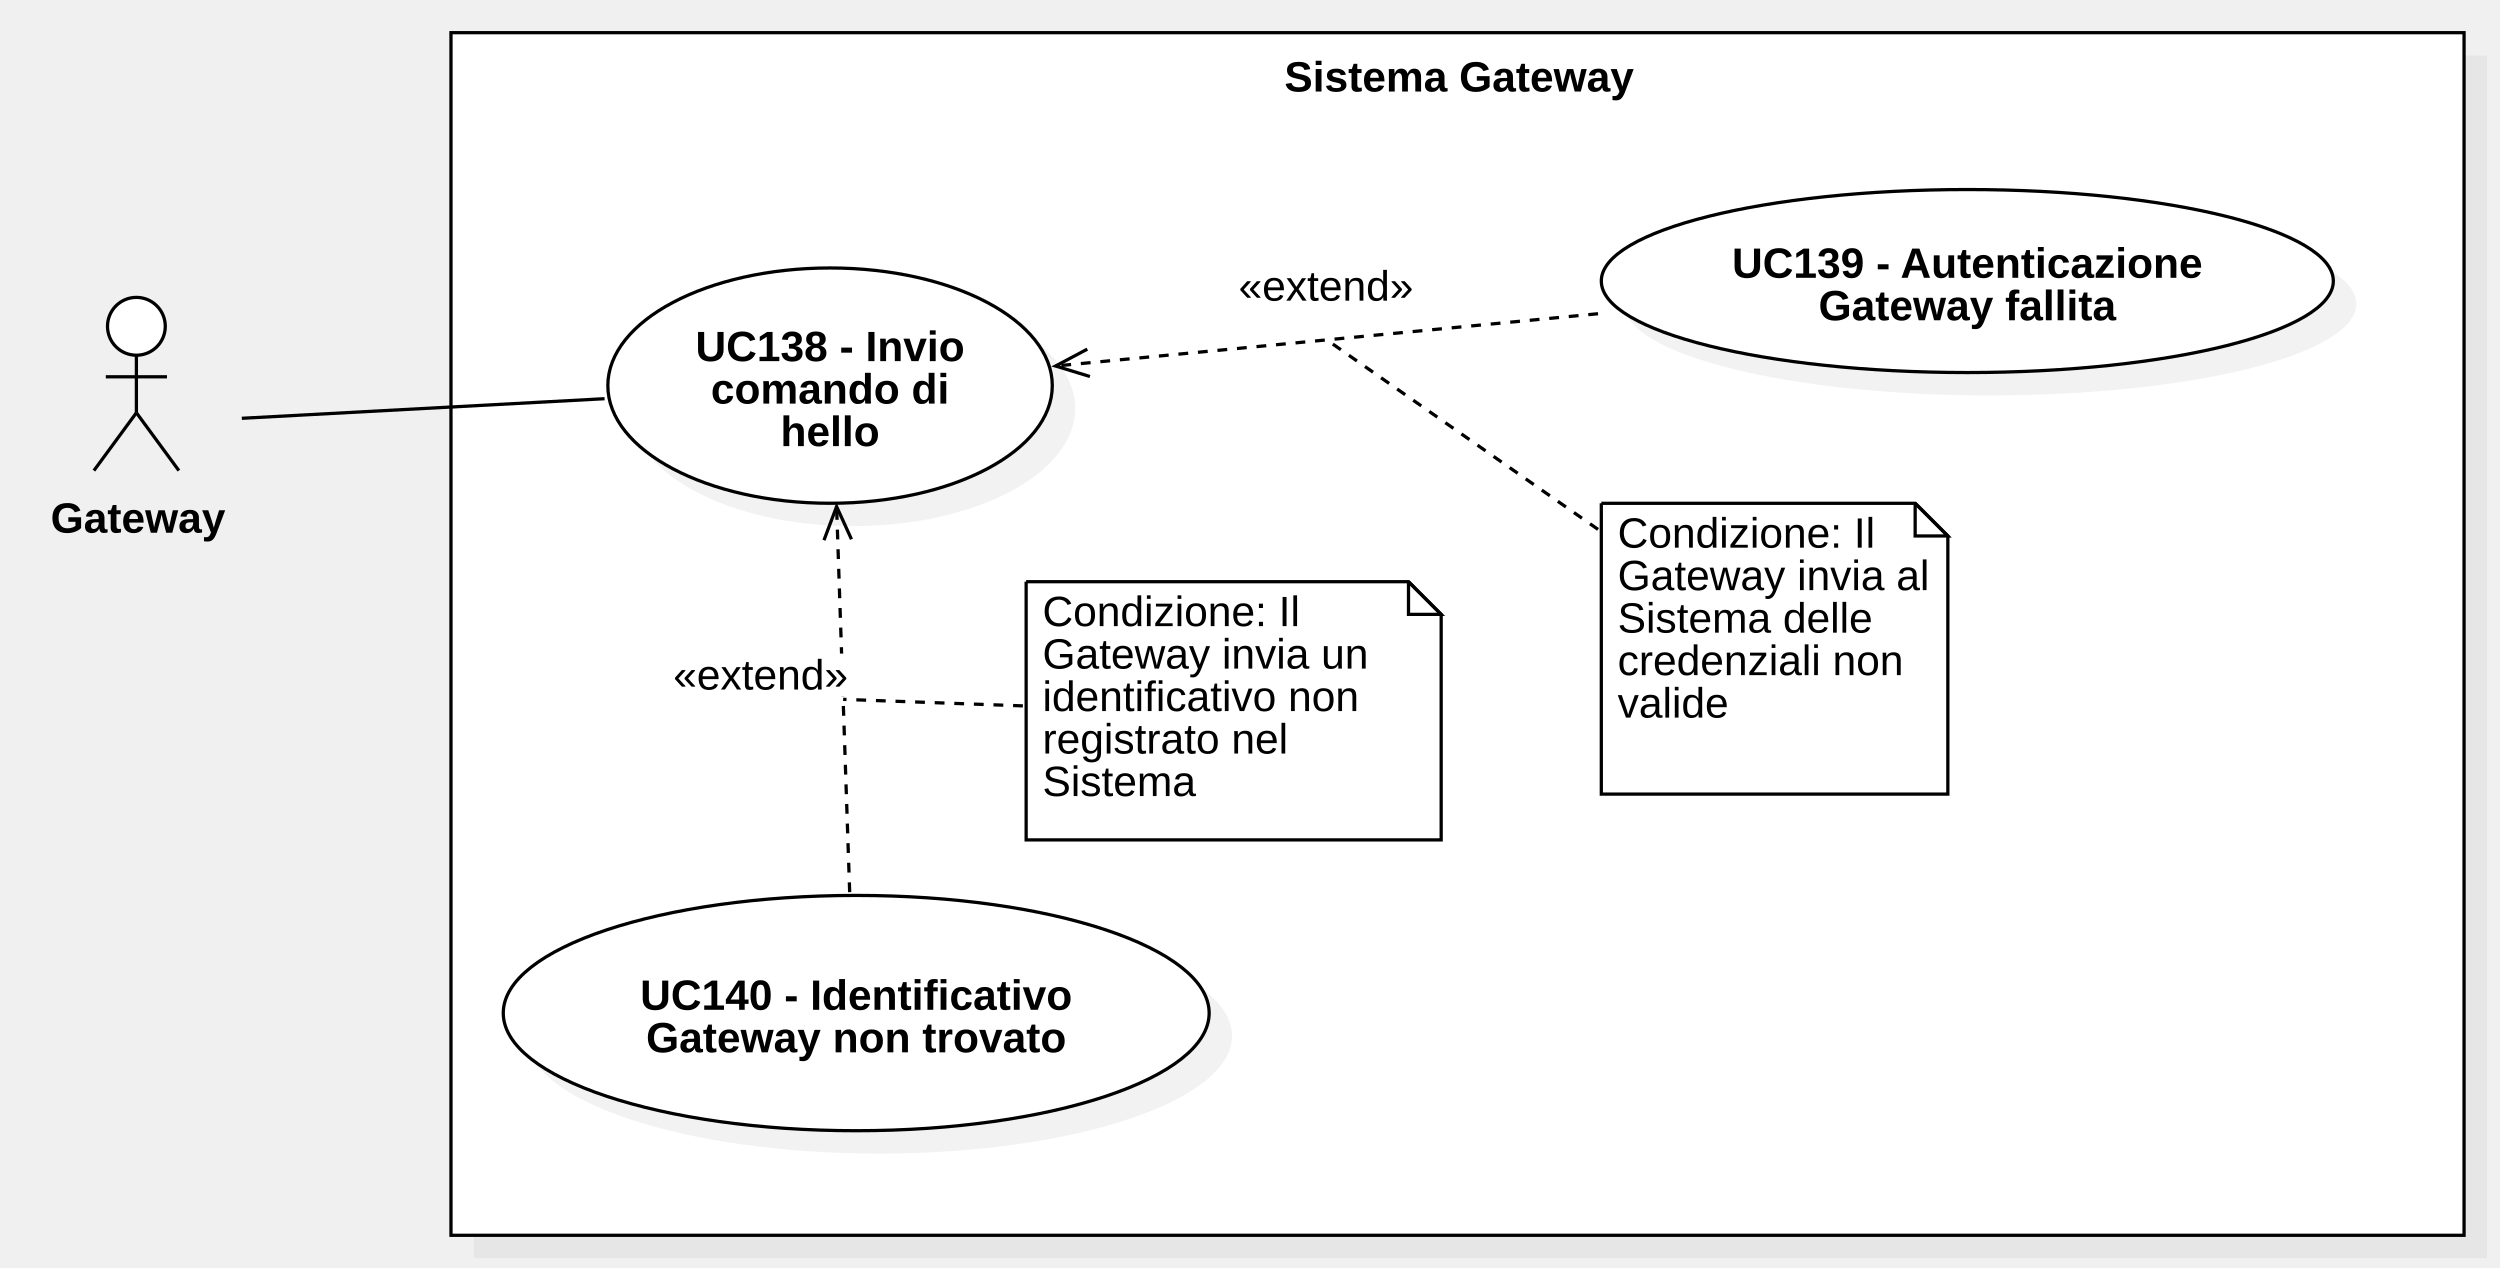
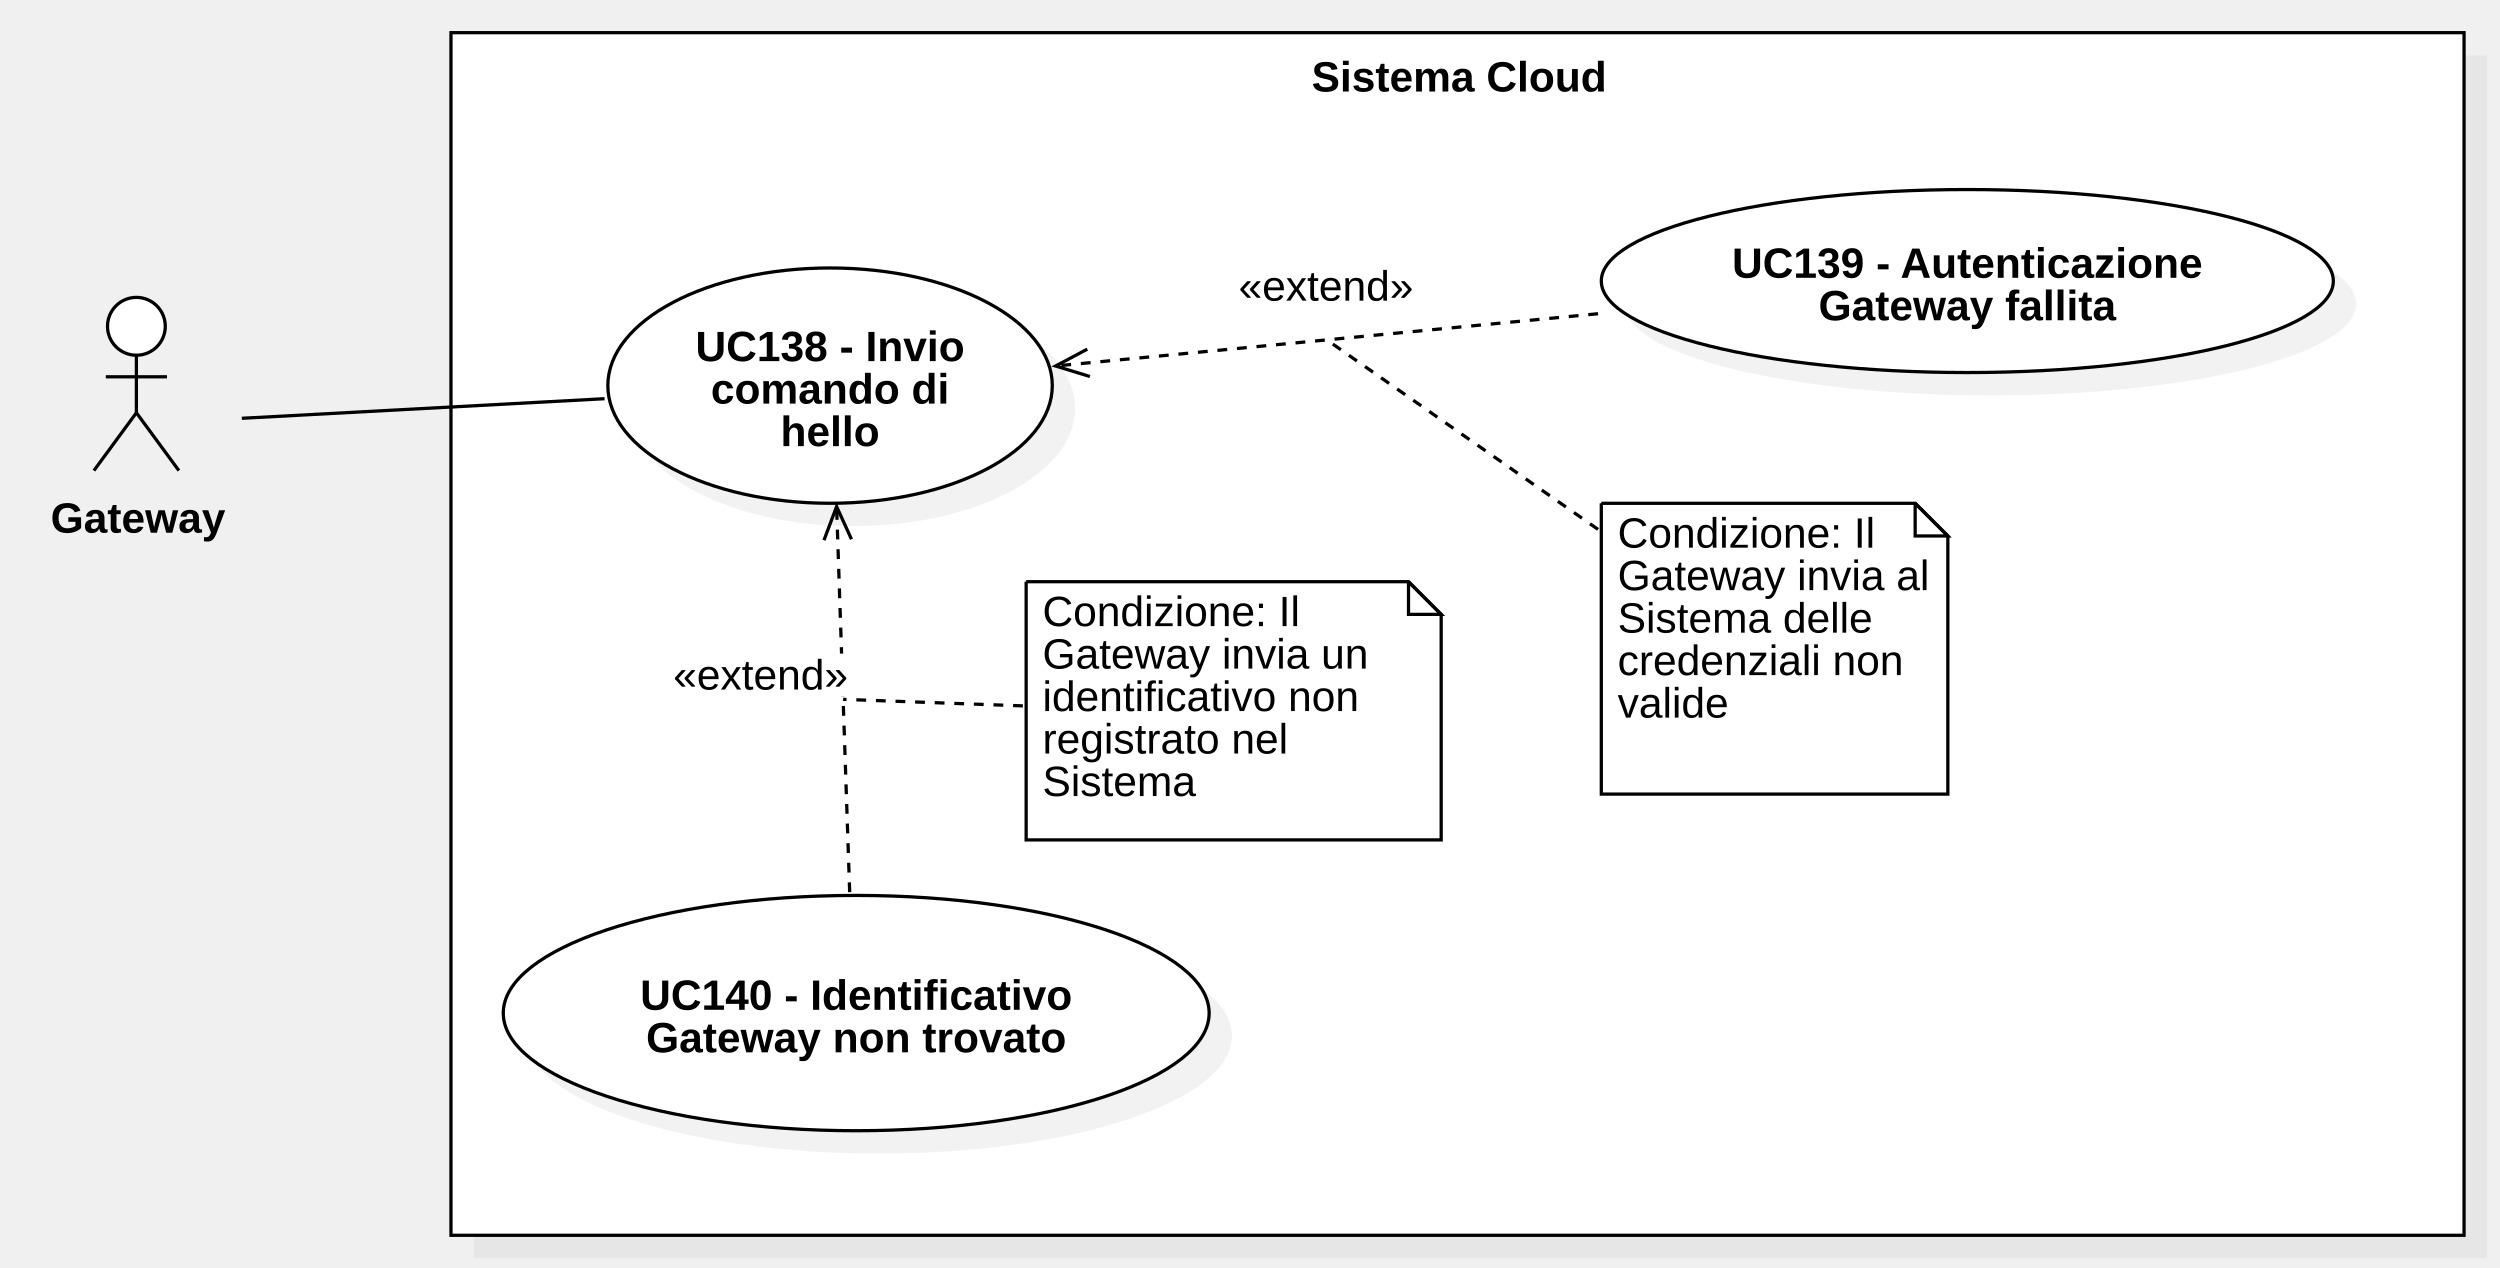
<svg xmlns="http://www.w3.org/2000/svg" version="1.1" width="765" height="388">
  <defs />
  <g>
    <g>
      <rect fill="#C0C0C0" stroke="none" x="412" y="430" width="616" height="368" transform="matrix(1 0 0 1 -267 -413)" fill-opacity="0.2" />
    </g>
    <g>
      <rect fill="#ffffff" stroke="none" x="405" y="423" width="616" height="368" transform="matrix(1 0 0 1 -267 -413)" />
    </g>
    <g>
      <path fill="none" stroke="#000000" paint-order="fill stroke markers" d=" M 138 10 L 754 10 L 754 378 L 138 378 L 138 10 Z Z" stroke-miterlimit="10" stroke-dasharray="" />
    </g>
    <g>
      <g>
        <path fill="none" stroke="none" />
-         <text fill="#000000" stroke="none" font-family="Arial" font-size="13px" font-style="normal" font-weight="bold" text-decoration="undefined" x="713.5" y="436.5" text-anchor="middle" dominant-baseline="central" transform="matrix(1 0 0 1 -267 -413)">Sistema Gateway</text>
+         <text fill="#000000" stroke="none" font-family="Arial" font-size="13px" font-style="normal" font-weight="bold" text-decoration="undefined" x="713.5" y="436.5" text-anchor="middle" dominant-baseline="central" transform="matrix(1 0 0 1 -267 -413)">Sistema Cloud</text>
      </g>
    </g>
    <g>
      <path fill="#ffffff" stroke="none" paint-order="stroke fill markers" d=" M 32.896 99.85 C 32.896 94.962 36.854 91 41.736 91 C 46.619 91 50.576 94.962 50.576 99.85 C 50.576 104.738 46.619 108.7 41.736 108.7 C 36.854 108.7 32.896 104.738 32.896 99.85 Z" />
    </g>
    <g>
      <path fill="none" stroke="#000000" paint-order="fill stroke markers" d=" M 32.896 99.85 C 32.896 94.962 36.854 91 41.736 91 C 46.619 91 50.576 94.962 50.576 99.85 C 50.576 104.738 46.619 108.7 41.736 108.7 C 36.854 108.7 32.896 104.738 32.896 99.85 Z" stroke-miterlimit="10" stroke-dasharray="" />
    </g>
    <g>
      <path fill="none" stroke="#000000" paint-order="fill stroke markers" d=" M 41.736 108.7 L 41.736 126.3" stroke-miterlimit="10" stroke-dasharray="" />
    </g>
    <g>
      <path fill="none" stroke="#000000" paint-order="fill stroke markers" d=" M 32.376 115.3 L 51.096 115.3" stroke-miterlimit="10" stroke-dasharray="" />
    </g>
    <g>
      <path fill="none" stroke="#000000" paint-order="fill stroke markers" d=" M 41.736 126.3 L 28.736 144" stroke-miterlimit="10" stroke-dasharray="" />
    </g>
    <g>
      <path fill="none" stroke="#000000" paint-order="fill stroke markers" d=" M 41.736 126.3 L 54.736 144" stroke-miterlimit="10" stroke-dasharray="" />
    </g>
    <g>
      <g>
        <path fill="none" stroke="none" />
        <text fill="#000000" stroke="none" font-family="Arial" font-size="13px" font-style="normal" font-weight="bold" text-decoration="undefined" x="309.236" y="571.5" text-anchor="middle" dominant-baseline="central" transform="matrix(1 0 0 1 -267 -413)">Gateway</text>
      </g>
    </g>
    <g>
      <path fill="#C0C0C0" stroke="none" paint-order="stroke fill markers" d=" M 193 125 C 193 105.118 223.445 89 261 89 C 298.555 89 329 105.118 329 125 C 329 144.882 298.555 161 261 161 C 223.445 161 193 144.882 193 125 Z" fill-opacity="0.2" />
    </g>
    <g>
      <path fill="#ffffff" stroke="none" paint-order="stroke fill markers" d=" M 186 118 C 186 98.118 216.445 82 254 82 C 291.555 82 322 98.118 322 118 C 322 137.882 291.555 154 254 154 C 216.445 154 186 137.882 186 118 Z" />
    </g>
    <g>
      <path fill="none" stroke="#000000" paint-order="fill stroke markers" d=" M 186 118 C 186 98.118 216.445 82 254 82 C 291.555 82 322 98.118 322 118 C 322 137.882 291.555 154 254 154 C 216.445 154 186 137.882 186 118 Z" stroke-miterlimit="10" stroke-dasharray="" />
    </g>
    <g>
      <g>
        <path fill="none" stroke="none" />
        <text fill="#000000" stroke="none" font-family="Arial" font-size="13px" font-style="normal" font-weight="bold" text-decoration="undefined" x="521" y="519" text-anchor="middle" dominant-baseline="central" transform="matrix(1 0 0 1 -267 -413)">UC138 - Invio</text>
        <text fill="#000000" stroke="none" font-family="Arial" font-size="13px" font-style="normal" font-weight="bold" text-decoration="undefined" x="521" y="532" text-anchor="middle" dominant-baseline="central" transform="matrix(1 0 0 1 -267 -413)">comando di</text>
        <text fill="#000000" stroke="none" font-family="Arial" font-size="13px" font-style="normal" font-weight="bold" text-decoration="undefined" x="521" y="545" text-anchor="middle" dominant-baseline="central" transform="matrix(1 0 0 1 -267 -413)">hello</text>
      </g>
    </g>
    <g>
      <path fill="#C0C0C0" stroke="none" paint-order="stroke fill markers" d=" M 497 93 C 497 77.536 547.144 65 609 65 C 670.856 65 721 77.536 721 93 C 721 108.464 670.856 121 609 121 C 547.144 121 497 108.464 497 93 Z" fill-opacity="0.2" />
    </g>
    <g>
      <path fill="#ffffff" stroke="none" paint-order="stroke fill markers" d=" M 490 86 C 490 70.536 540.144 58 602 58 C 663.856 58 714 70.536 714 86 C 714 101.464 663.856 114 602 114 C 540.144 114 490 101.464 490 86 Z" />
    </g>
    <g>
      <path fill="none" stroke="#000000" paint-order="fill stroke markers" d=" M 490 86 C 490 70.536 540.144 58 602 58 C 663.856 58 714 70.536 714 86 C 714 101.464 663.856 114 602 114 C 540.144 114 490 101.464 490 86 Z" stroke-miterlimit="10" stroke-dasharray="" />
    </g>
    <g>
      <g>
        <path fill="none" stroke="none" />
        <text fill="#000000" stroke="none" font-family="Arial" font-size="13px" font-style="normal" font-weight="bold" text-decoration="undefined" x="869" y="493.5" text-anchor="middle" dominant-baseline="central" transform="matrix(1 0 0 1 -267 -413)">UC139 - Autenticazione</text>
        <text fill="#000000" stroke="none" font-family="Arial" font-size="13px" font-style="normal" font-weight="bold" text-decoration="undefined" x="869" y="506.5" text-anchor="middle" dominant-baseline="central" transform="matrix(1 0 0 1 -267 -413)">Gateway fallita</text>
      </g>
    </g>
    <g>
      <path fill="none" stroke="#000000" paint-order="fill stroke markers" d=" M 489 96 L 323 112" stroke-miterlimit="10" stroke-dasharray="3" />
    </g>
    <g>
      <path fill="none" stroke="#000000" paint-order="fill stroke markers" d=" M 332.712 106.835 L 323 112 L 333.52 115.215" stroke-miterlimit="10" stroke-dasharray="" />
    </g>
    <g>
      <rect fill="#ffffff" stroke="none" x="646" y="494" width="53.492" height="13" transform="matrix(1 0 0 1 -267 -413)" />
    </g>
    <g>
      <g>
        <path fill="none" stroke="none" />
        <text fill="#000000" stroke="none" font-family="Arial" font-size="13px" font-style="normal" font-weight="normal" text-decoration="undefined" x="672.746" y="500.5" text-anchor="middle" dominant-baseline="central" transform="matrix(1 0 0 1 -267 -413)">«extend»</text>
      </g>
    </g>
    <g>
      <path fill="none" stroke="#000000" paint-order="fill stroke markers" d=" M 260 273 L 256 155" stroke-miterlimit="10" stroke-dasharray="3" />
    </g>
    <g>
      <path fill="none" stroke="#000000" paint-order="fill stroke markers" d=" M 260.551 165.014 L 256 155 L 252.137 165.299" stroke-miterlimit="10" stroke-dasharray="" />
    </g>
    <g>
      <rect fill="#ffffff" stroke="none" x="473" y="613" width="53.492" height="13" transform="matrix(1 0 0 1 -267 -413)" />
    </g>
    <g>
      <g>
        <path fill="none" stroke="none" />
        <text fill="#000000" stroke="none" font-family="Arial" font-size="13px" font-style="normal" font-weight="normal" text-decoration="undefined" x="499.746" y="619.5" text-anchor="middle" dominant-baseline="central" transform="matrix(1 0 0 1 -267 -413)">«extend»</text>
      </g>
    </g>
    <g>
      <path fill="none" stroke="#000000" paint-order="fill stroke markers" d=" M 74 128 L 185 122" stroke-miterlimit="10" stroke-dasharray="" />
    </g>
    <g>
      <path fill="#C0C0C0" stroke="none" paint-order="stroke fill markers" d=" M 161 317 C 161 297.118 209.353 281 269 281 C 328.647 281 377 297.118 377 317 C 377 336.882 328.647 353 269 353 C 209.353 353 161 336.882 161 317 Z" fill-opacity="0.2" />
    </g>
    <g>
      <path fill="#ffffff" stroke="none" paint-order="stroke fill markers" d=" M 154 310 C 154 290.118 202.353 274 262 274 C 321.647 274 370 290.118 370 310 C 370 329.882 321.647 346 262 346 C 202.353 346 154 329.882 154 310 Z" />
    </g>
    <g>
      <path fill="none" stroke="#000000" paint-order="fill stroke markers" d=" M 154 310 C 154 290.118 202.353 274 262 274 C 321.647 274 370 290.118 370 310 C 370 329.882 321.647 346 262 346 C 202.353 346 154 329.882 154 310 Z" stroke-miterlimit="10" stroke-dasharray="" />
    </g>
    <g>
      <g>
        <path fill="none" stroke="none" />
        <text fill="#000000" stroke="none" font-family="Arial" font-size="13px" font-style="normal" font-weight="bold" text-decoration="undefined" x="529" y="717.5" text-anchor="middle" dominant-baseline="central" transform="matrix(1 0 0 1 -267 -413)">UC140 - Identificativo</text>
        <text fill="#000000" stroke="none" font-family="Arial" font-size="13px" font-style="normal" font-weight="bold" text-decoration="undefined" x="529" y="730.5" text-anchor="middle" dominant-baseline="central" transform="matrix(1 0 0 1 -267 -413)">Gateway non trovato</text>
      </g>
    </g>
    <g>
      <path fill="#ffffff" stroke="none" paint-order="stroke fill markers" d=" M 490 154 L 586.039 154 L 596.039 164 L 596.039 243 L 490 243 L 490 154" />
    </g>
    <g>
      <path fill="none" stroke="#000000" paint-order="fill stroke markers" d=" M 490 154 L 586.039 154 L 596.039 164 L 596.039 243 L 490 243 L 490 154 L 490 154" stroke-miterlimit="10" stroke-dasharray="" />
    </g>
    <g>
      <path fill="none" stroke="#000000" paint-order="fill stroke markers" d=" M 586.039 154 L 586.039 164 L 596.039 164 L 586.039 154" stroke-miterlimit="10" stroke-dasharray="" />
    </g>
    <g>
      <g>
        <path fill="none" stroke="none" />
        <text fill="#000000" stroke="none" font-family="Arial" font-size="13px" font-style="normal" font-weight="normal" text-decoration="undefined" x="762" y="572" text-anchor="start" dominant-baseline="text-before-edge" transform="matrix(1 0 0 1 -267 -413)">Condizione: Il</text>
        <text fill="#000000" stroke="none" font-family="Arial" font-size="13px" font-style="normal" font-weight="normal" text-decoration="undefined" x="762" y="585" text-anchor="start" dominant-baseline="text-before-edge" transform="matrix(1 0 0 1 -267 -413)">Gateway invia al</text>
        <text fill="#000000" stroke="none" font-family="Arial" font-size="13px" font-style="normal" font-weight="normal" text-decoration="undefined" x="762" y="598" text-anchor="start" dominant-baseline="text-before-edge" transform="matrix(1 0 0 1 -267 -413)">Sistema delle</text>
        <text fill="#000000" stroke="none" font-family="Arial" font-size="13px" font-style="normal" font-weight="normal" text-decoration="undefined" x="762" y="611" text-anchor="start" dominant-baseline="text-before-edge" transform="matrix(1 0 0 1 -267 -413)">credenziali non</text>
        <text fill="#000000" stroke="none" font-family="Arial" font-size="13px" font-style="normal" font-weight="normal" text-decoration="undefined" x="762" y="624" text-anchor="start" dominant-baseline="text-before-edge" transform="matrix(1 0 0 1 -267 -413)">valide</text>
      </g>
    </g>
    <g>
      <path fill="#ffffff" stroke="none" paint-order="stroke fill markers" d=" M 314 178 L 431 178 L 441 188 L 441 257 L 314 257 L 314 178" />
    </g>
    <g>
      <path fill="none" stroke="#000000" paint-order="fill stroke markers" d=" M 314 178 L 431 178 L 441 188 L 441 257 L 314 257 L 314 178 L 314 178" stroke-miterlimit="10" stroke-dasharray="" />
    </g>
    <g>
      <path fill="none" stroke="#000000" paint-order="fill stroke markers" d=" M 431 178 L 431 188 L 441 188 L 431 178" stroke-miterlimit="10" stroke-dasharray="" />
    </g>
    <g>
      <g>
        <path fill="none" stroke="none" />
        <text fill="#000000" stroke="none" font-family="Arial" font-size="13px" font-style="normal" font-weight="normal" text-decoration="undefined" x="586" y="596" text-anchor="start" dominant-baseline="text-before-edge" transform="matrix(1 0 0 1 -267 -413)">Condizione: Il</text>
        <text fill="#000000" stroke="none" font-family="Arial" font-size="13px" font-style="normal" font-weight="normal" text-decoration="undefined" x="586" y="609" text-anchor="start" dominant-baseline="text-before-edge" transform="matrix(1 0 0 1 -267 -413)">Gateway invia un</text>
        <text fill="#000000" stroke="none" font-family="Arial" font-size="13px" font-style="normal" font-weight="normal" text-decoration="undefined" x="586" y="622" text-anchor="start" dominant-baseline="text-before-edge" transform="matrix(1 0 0 1 -267 -413)">identificativo non</text>
        <text fill="#000000" stroke="none" font-family="Arial" font-size="13px" font-style="normal" font-weight="normal" text-decoration="undefined" x="586" y="635" text-anchor="start" dominant-baseline="text-before-edge" transform="matrix(1 0 0 1 -267 -413)">registrato nel</text>
        <text fill="#000000" stroke="none" font-family="Arial" font-size="13px" font-style="normal" font-weight="normal" text-decoration="undefined" x="586" y="648" text-anchor="start" dominant-baseline="text-before-edge" transform="matrix(1 0 0 1 -267 -413)">Sistema</text>
      </g>
    </g>
    <g>
      <path fill="none" stroke="#000000" paint-order="fill stroke markers" d=" M 489 162 L 406 104" stroke-miterlimit="10" stroke-dasharray="3" />
    </g>
    <g>
      <path fill="none" stroke="#000000" paint-order="fill stroke markers" d=" M 313 216 L 258 214" stroke-miterlimit="10" stroke-dasharray="3" />
    </g>
  </g>
</svg>
